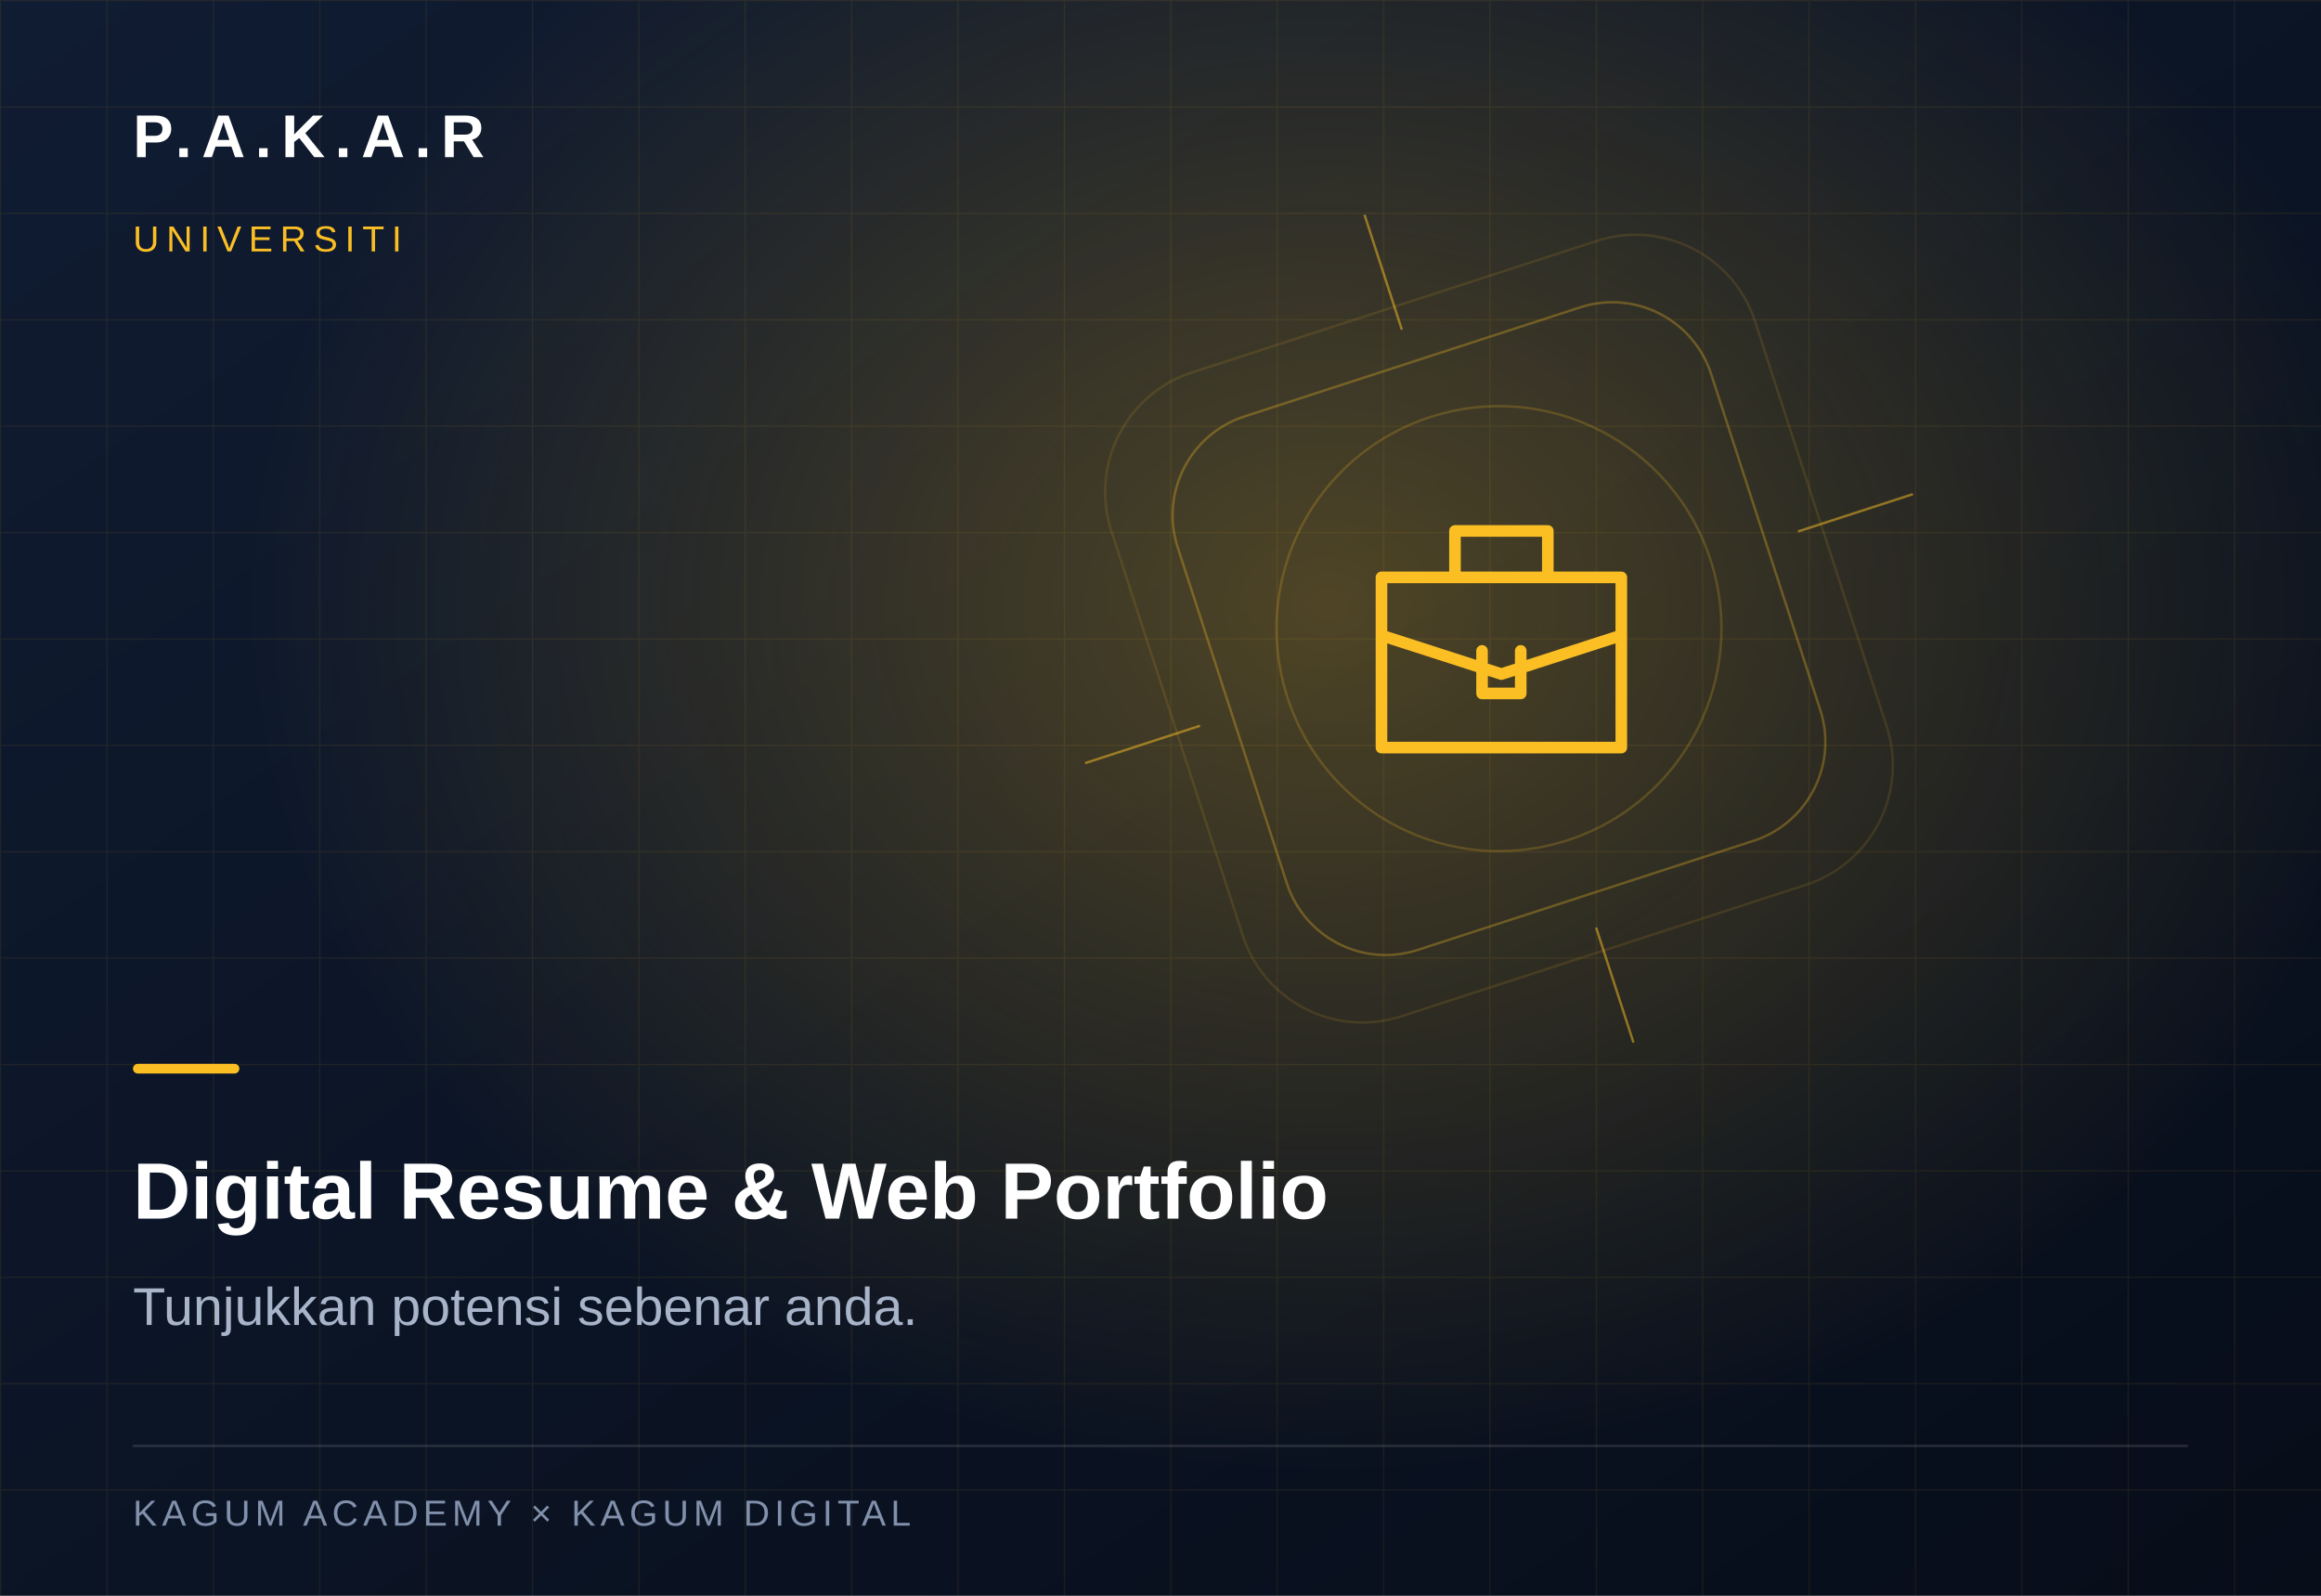
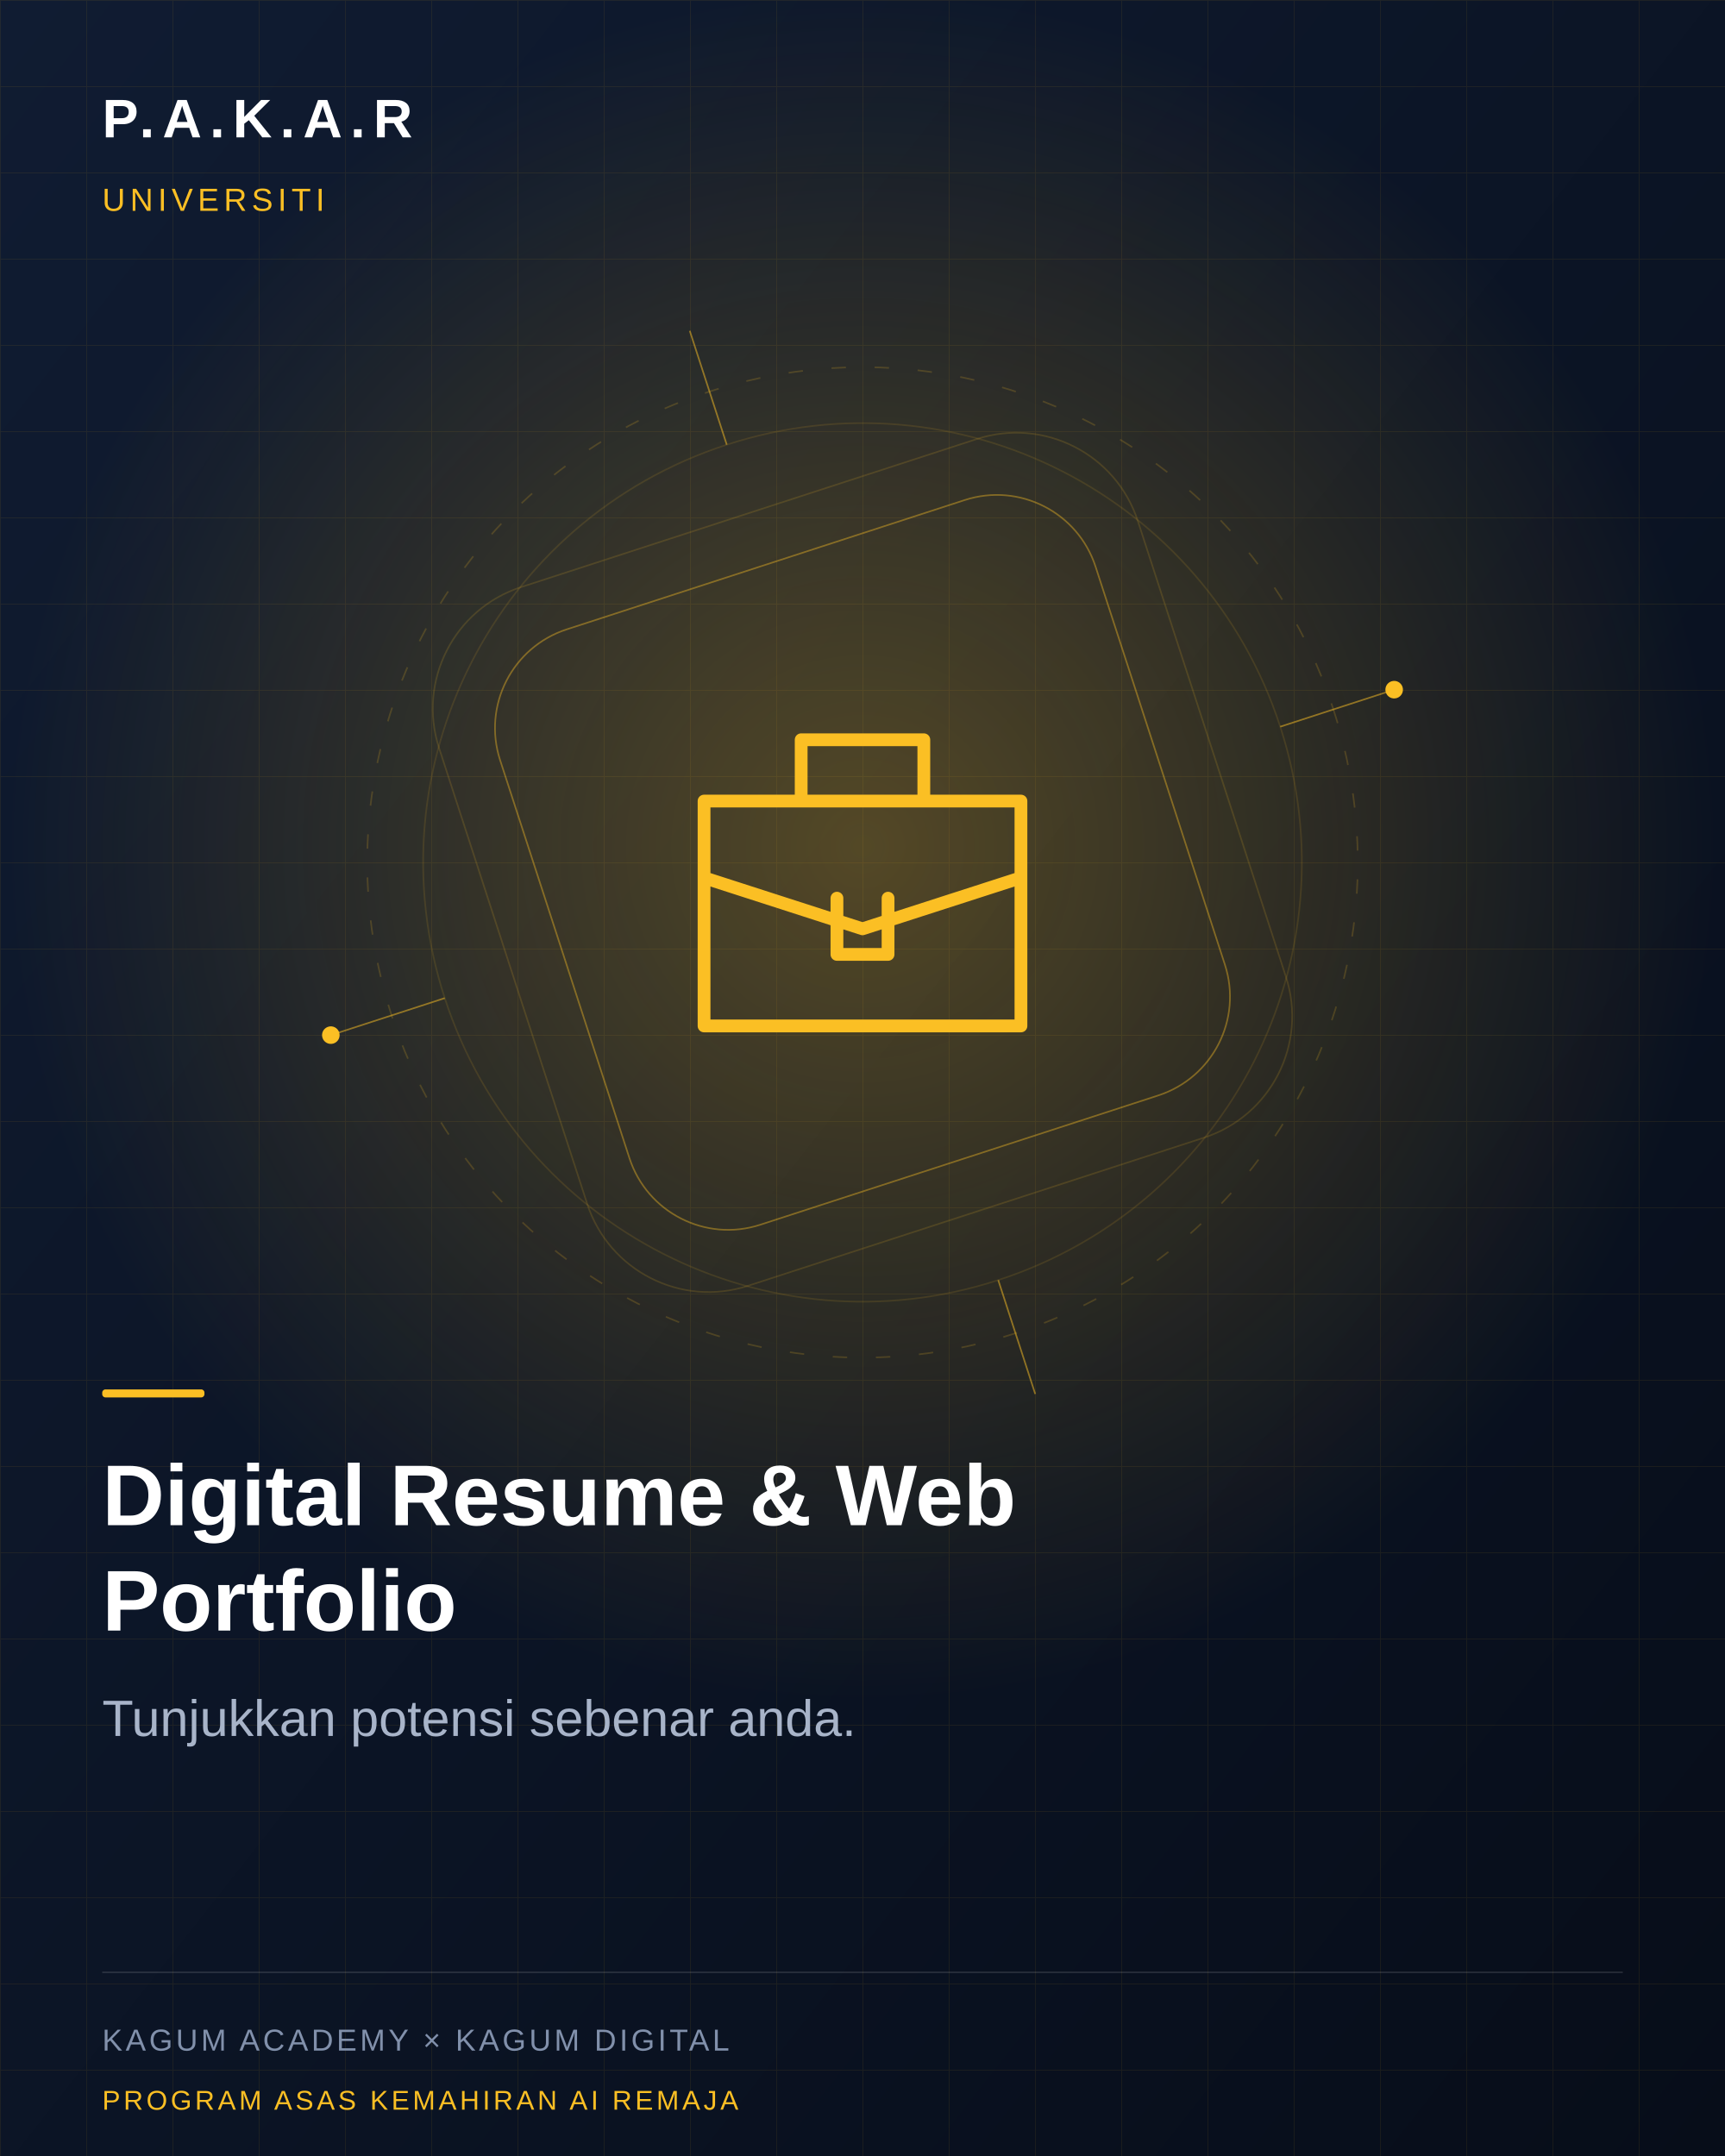
- <svg xmlns="http://www.w3.org/2000/svg" width="960" height="660" viewBox="0 0 960 660">
+ <svg xmlns="http://www.w3.org/2000/svg" width="1080" height="1350" viewBox="0 0 1080 1350">
  <defs>
    <radialGradient id="glow">
-       <stop stop-color="#fbbf24" stop-opacity=".28" />
+       <stop stop-color="#fbbf24" stop-opacity=".3" />
      <stop offset="1" stop-color="#fbbf24" stop-opacity="0" />
    </radialGradient>
-     <pattern id="grid" width="44" height="44" patternUnits="userSpaceOnUse">
-       <path d="M44 0H0v44" fill="none" stroke="#fbbf24" stroke-opacity=".08" />
+     <pattern id="grid" width="54" height="54" patternUnits="userSpaceOnUse">
+       <path d="M54 0H0v54" fill="none" stroke="#fbbf24" stroke-opacity=".08" />
    </pattern>
    <linearGradient id="bg" x2="1" y2="1">
      <stop stop-color="#101c32" />
      <stop offset="1" stop-color="#070d19" />
    </linearGradient>
  </defs>
-   <rect width="960" height="660" fill="url(#bg)" />
-   <rect width="960" height="660" fill="url(#grid)" />
-   <ellipse cx="550" cy="250" rx="450" ry="360" fill="url(#glow)" />
-   <g transform="translate(620 260) rotate(-18)" fill="none" stroke="#fbbf24">
-     <rect x="-140" y="-140" width="280" height="280" rx="52" opacity=".12" />
-     <rect x="-116" y="-116" width="232" height="232" rx="43" opacity=".3" />
-     <circle r="92" opacity=".2" />
-     <path d="M-180 0h50m260 0h50M0-180v50m0 260v50" opacity=".5" />
+   <rect width="1080" height="1350" fill="url(#bg)" />
+   <rect width="1080" height="1350" fill="url(#grid)" />
+   <ellipse cx="540" cy="530" rx="540" ry="540" fill="url(#glow)" />
+   <text x="64" y="86" fill="#fff" font-family="Arial,sans-serif" font-size="34" font-weight="700" letter-spacing="5">P.A.K.A.R</text>
+   <text x="64" y="132" fill="#fbbf24" font-family="Arial,sans-serif" font-size="20" letter-spacing="3">UNIVERSITI</text>
+   <g transform="translate(540 540) rotate(-18)" fill="none" stroke="#fbbf24">
+     <rect x="-230" y="-230" width="460" height="460" rx="80" opacity=".15" />
+     <rect x="-196" y="-196" width="392" height="392" rx="65" opacity=".4" />
+     <circle r="275" opacity=".12" />
+     <circle r="310" stroke-dasharray="9 18" opacity=".18" />
+     <path d="M-350 0h75m550 0h75M0-350v75m0 550v75" opacity=".5" />
+     <circle cx="-350" r="5" fill="#fbbf24" />
+     <circle cx="350" r="5" fill="#fbbf24" />
  </g>
-   <g transform="translate(557 194) scale(1.6)" fill="none" stroke="#fbbf24" stroke-width="3" stroke-linecap="round" stroke-linejoin="round">
+   <g transform="translate(412 412) scale(3.2)" fill="none" stroke="#fbbf24" stroke-width="2.5" stroke-linecap="round" stroke-linejoin="round">
    <path d="M9 28h62v44H9z M28 28V16h24v12 M9 43l31 10 31-10M35 47v11h10V47" />
  </g>
-   <text x="55" y="65" fill="#fff" font-family="Arial,sans-serif" font-size="25" font-weight="700" letter-spacing="4">P.A.K.A.R</text>
-   <text x="55" y="104" fill="#fbbf24" font-family="Arial,sans-serif" font-size="15" letter-spacing="3">UNIVERSITI</text>
-   <rect x="55" y="440" width="44" height="4" rx="2" fill="#fbbf24" />
-   <text x="55" y="504" fill="#fff" font-family="Arial,sans-serif" font-size="33" font-weight="700">Digital Resume &amp; Web Portfolio</text>
-   <text x="55" y="548" fill="#a8b4c9" font-family="Arial,sans-serif" font-size="22">Tunjukkan potensi sebenar anda.</text>
-   <path d="M55 598h850" stroke="#fff" stroke-opacity=".12" />
-   <text x="55" y="631" fill="#8190ab" font-family="Arial,sans-serif" font-size="15" letter-spacing="2">KAGUM ACADEMY × KAGUM DIGITAL</text>
+   <rect x="64" y="870" width="64" height="5" rx="2" fill="#fbbf24" />
+   <text x="64" y="955" fill="#fff" font-family="Arial,sans-serif" font-size="54" font-weight="700">
+     <tspan x="64" dy="0">Digital Resume &amp; Web</tspan>
+     <tspan x="64" dy="66">Portfolio</tspan>
+   </text>
+   <text x="64" y="1087" fill="#a8b4c9" font-family="Arial,sans-serif" font-size="32">
+     <tspan x="64" dy="0">Tunjukkan potensi sebenar anda.</tspan>
+   </text>
+   <path d="M64 1235h952" stroke="#fff" stroke-opacity=".12" />
+   <text x="64" y="1284" fill="#8190ab" font-family="Arial,sans-serif" font-size="19" letter-spacing="2">KAGUM ACADEMY × KAGUM DIGITAL</text>
+   <text x="64" y="1321" fill="#fbbf24" font-family="Arial,sans-serif" font-size="17" letter-spacing="2">PROGRAM ASAS KEMAHIRAN AI REMAJA</text>
</svg>
